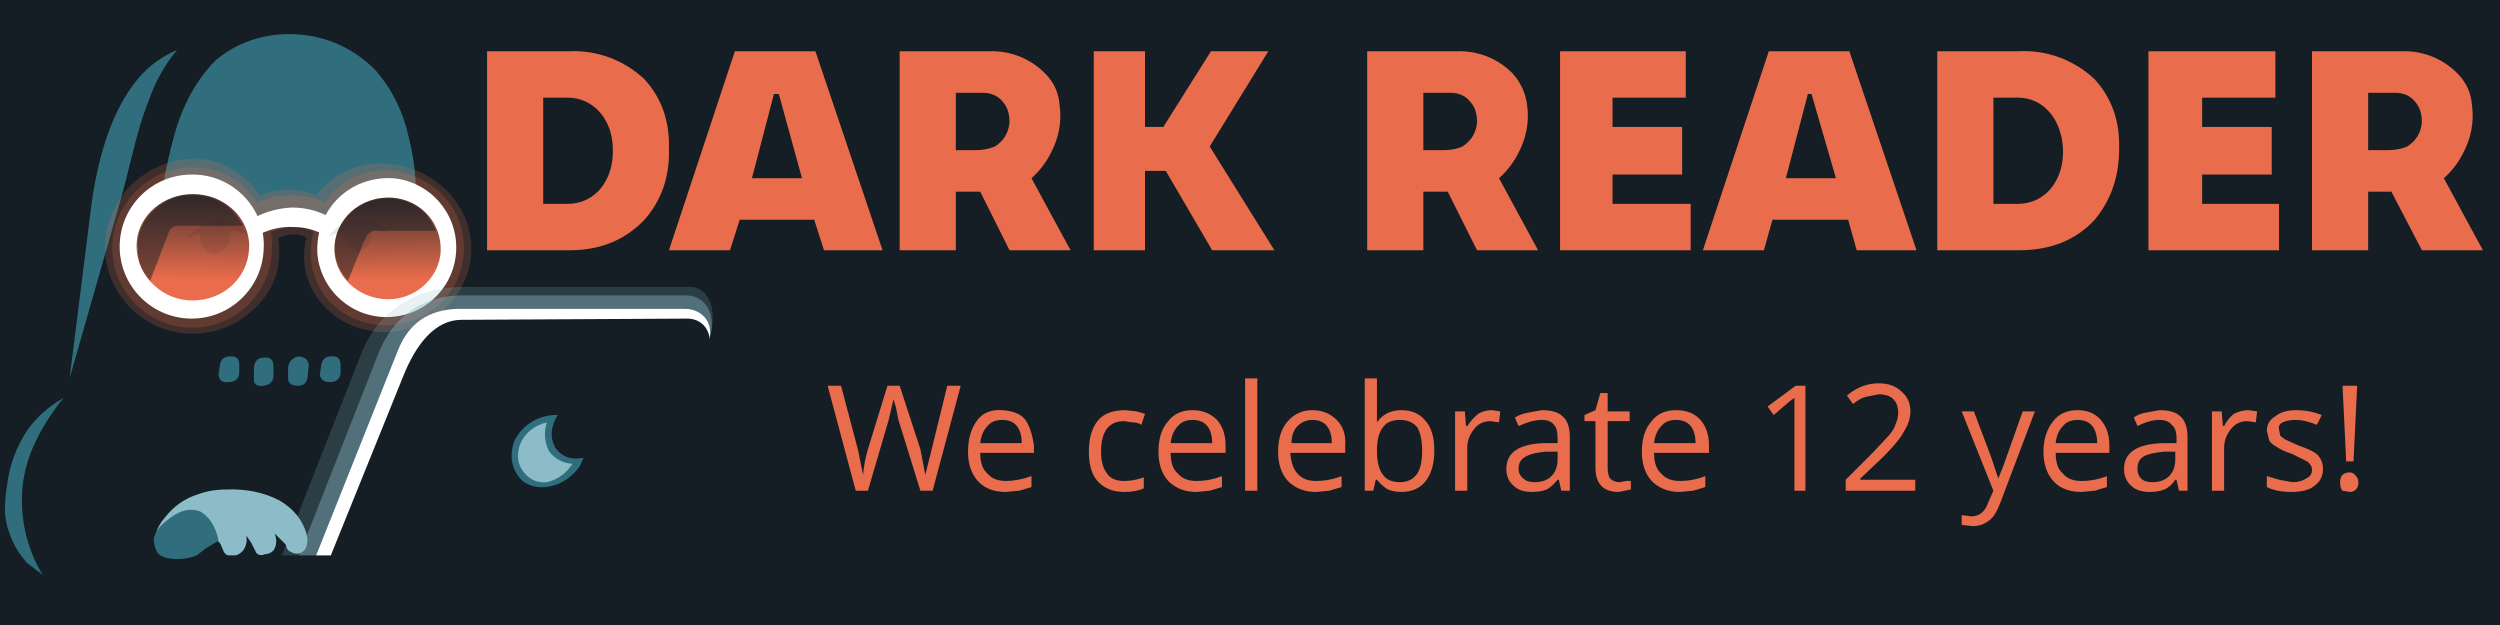
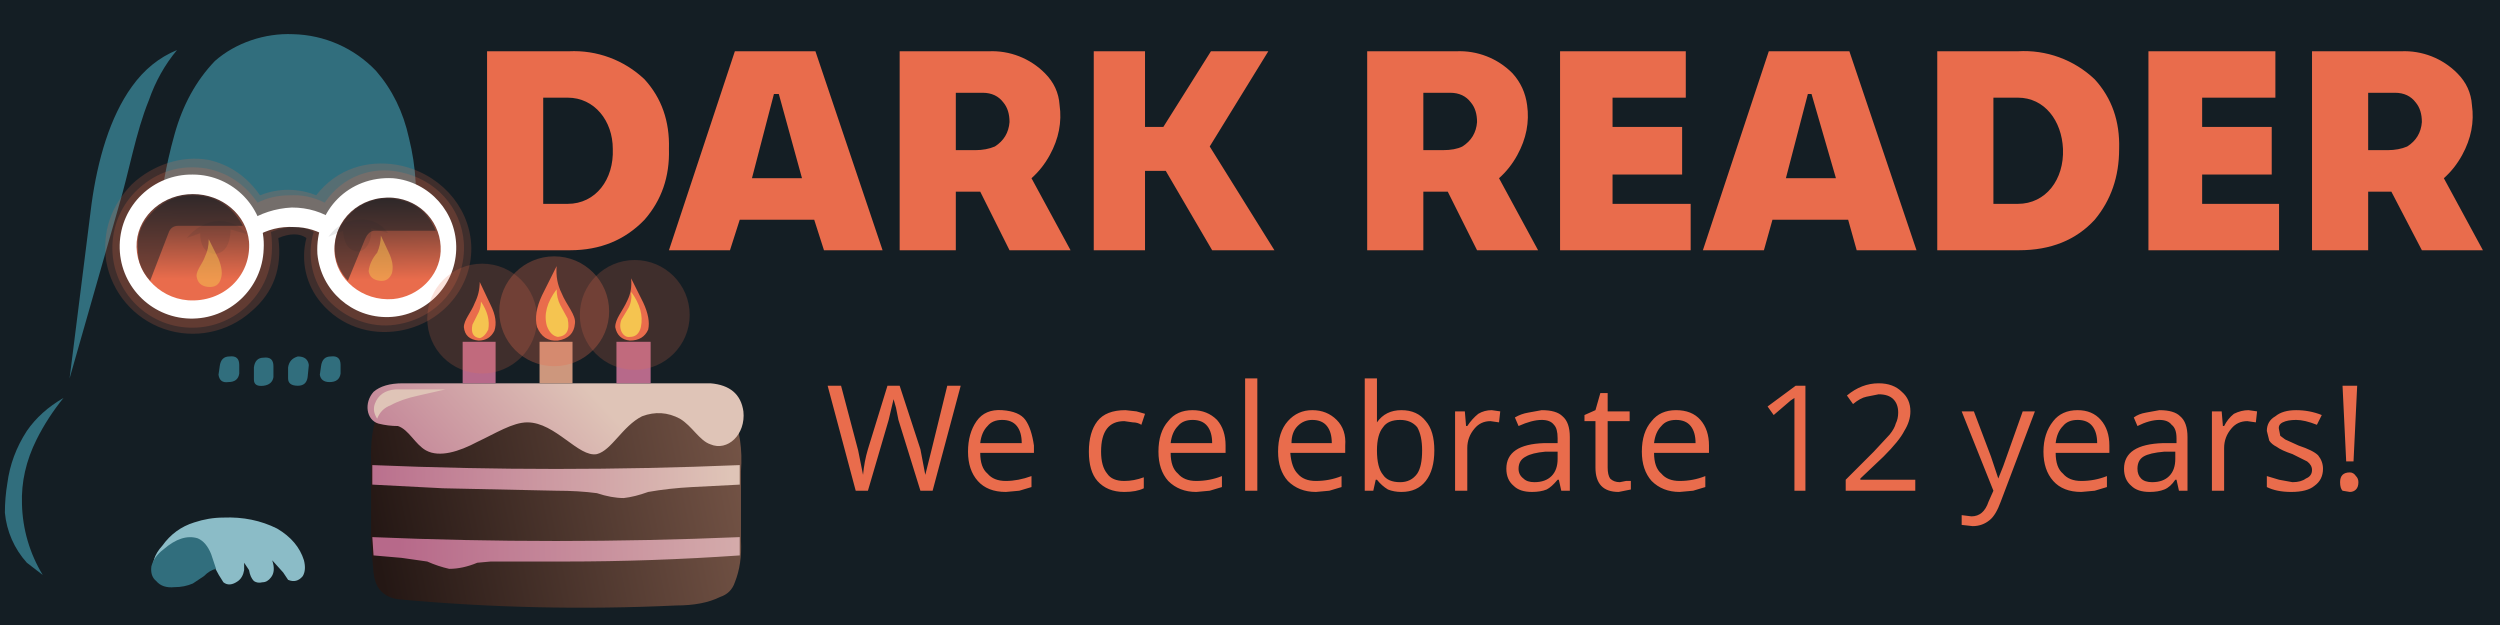
<svg xmlns="http://www.w3.org/2000/svg" viewBox="0 0 2048 512">
  <defs>
    <linearGradient id="a" x1="164.4" x2="163.3" y1="134.7" y2="228.9" gradientUnits="userSpaceOnUse">
      <stop offset="0%" stop-color="#141e24" />
      <stop offset="100%" stop-color="#e96c4c" />
    </linearGradient>
    <linearGradient id="b" x1="312.7" x2="313.8" y1="140.5" y2="229.2" gradientUnits="userSpaceOnUse">
      <stop offset="0%" stop-color="#141e24" />
      <stop offset="100%" stop-color="#e96c4c" />
    </linearGradient>
+     <linearGradient id="c" x1="954.3" x2="307.3" y1="315.6" y2="446.4" gradientUnits="userSpaceOnUse">
+       <stop offset="0%" stop-color="#cd977d" />
+       <stop offset="100%" stop-color="#241714" />
+     </linearGradient>
+     <linearGradient id="d" x1="710.2" x2="326.6" y1="444.4" y2="452.6" gradientUnits="userSpaceOnUse">
+       <stop offset="0%" stop-color="#dfc4b7" />
+       <stop offset="100%" stop-color="#b7698a" />
+     </linearGradient>
+     <linearGradient id="e" x1="599.1" x2="280.6" y1="382.8" y2="390" gradientUnits="userSpaceOnUse">
+       <stop offset="0%" stop-color="#dfc4b7" />
+       <stop offset="100%" stop-color="#b7698a" />
+     </linearGradient>
+     <linearGradient id="f" x1="463.4" x2="299.8" y1="298.3" y2="448" gradientUnits="userSpaceOnUse">
+       <stop offset="0%" stop-color="#dfc4b7" />
+       <stop offset="100%" stop-color="#b7698a" />
+     </linearGradient>
  </defs>
  <path fill="#141e24" d="M-34-22h2100v581H-34z" />
-   <g class="Group">
-     <path fill="#141e24" d="M211 277c56 3 109 21 136 59 19 26 23 59 11 87-17 39-65 60-123 60H67c-28 0-51-21-59-49q-8-27 1-55 9-25 29-45c38-37 105-60 173-57" />
-     <path fill="#316e7d" d="M52 326q-13 16-22 34-13 26-12 53a117 117 0 0 0 17 58l-13-10a71 71 0 0 1-18-41q0-12 2-24 3-23 16-43 11-16 30-27" />
-     <path fill="#8bbcc7" d="M178 443c4 2 4 9 7 11q5 4 12-1 4-3 5-9v-5l4 6 4 8q3 3 7 1 4 0 7-3 4-6 1-14l9 9q1 5 4 6 7 4 12-2 3-6 1-13-5-17-22-27-19-10-44-9-12 0-23 4-16 5-27 19-10 12-7 22 4 13 19 9 21-19 31-12" />
-     <path fill="#316e7d" d="M164 419q7 4 11 12 3 6 4 12l-10 6-8 6q-7 3-16 3-10 0-15-4-4-5-4-13 2-8 10-14 15-13 28-8" />
-     <path fill="#141e24" d="m55 321 19-140c4-28 7-55 17-79q15-36 43-56 35-20 78-20 45-2 80 19 22 16 34 42 17 40 14 86l-14 152q-57 10-116 10-77 0-155-14" />
-     <path fill="#316e7d" d="M145 41q-15 18-23 41c-11 27-16 58-25 88L57 310l18-143c5-36 15-71 33-96q15-21 37-30M240 28c-23-1-47 7-64 22q-23 24-33 60-11 39-14 81l59 11q20-26 49-27 32 1 54 29l48-18q5-37-4-73-7-32-27-55a97 97 0 0 0-68-30M253 299l-1 10q-1 7-8 7-8 0-8-6v-9q1-7 8-9 8 0 9 7M224 300v9q-1 6-8 7-8 1-8-5v-10q1-8 8-8 8-1 8 7M196 299v7q-1 7-9 7-7 1-8-6l1-7q1-8 8-8 8-1 8 7M279 299v7q-1 7-9 7-7 0-8-6l1-7q1-8 8-8 8-1 8 7" />
-     <path fill="#e96c4c" d="M213 160a61 61 0 0 1 46 0c17-22 42-29 66-25 34 6 59 33 61 65 2 34-23 65-59 71-24 4-48-4-64-23a59 59 0 0 1-12-53q-4-3-10-3t-13 3q5 37-22 60a72 72 0 0 1-119-41q-5-36 21-63c17-16 41-24 63-20q26 6 42 29" opacity=".2" />
-     <path fill="#e96c4c" d="M211 166q12-6 26-6 15-1 29 6c15-22 39-30 62-25 29 6 50 29 52 58 2 33-21 62-56 67-20 3-41-5-55-20a59 59 0 0 1-12-56q-7-4-16-4t-19 4q5 37-20 61a65 65 0 0 1-89-96q24-22 56-17 26 5 42 28" opacity=".2" />
-     <path fill="#fff" d="M322 146a57 57 0 1 1-62 62c-2-36 26-64 62-62M158 143c33 0 60 28 58 61a59 59 0 1 1-58-61" />
-     <path fill="#fff" d="M239 170q20 0 36 11l-5 14q-14-9-29-9-17-1-32 8l-7-12q17-11 37-12" />
-     <path fill="url(#a)" d="M158 159c24 0 44 17 46 39 2 28-21 50-50 48-25-2-44-24-42-48 2-22 22-39 46-39" />
-     <path fill="url(#b)" d="M322 162c23 2 40 21 39 44-1 20-18 37-39 39-25 2-47-16-48-39-1-26 21-46 48-44" />
-     <path fill="#141e24" d="M179 181q14 0 24 11l-14-4q-1 20-14 20-11-2-11-17l-11 4q11-13 26-14M295 180q14-1 23 11l-14-4c1 10-4 19-11 19q-11-1-12-17l-12 5q10-14 26-14" opacity=".1" />
-     <path fill="#141e24" d="m123 230 15-39q2-6 8-6h53q-11-20-31-24-28-5-46 16-11 12-9 29 0 13 10 24M285 230l14-34q3-7 8-7h50q-9-21-29-25c-20-5-39 4-49 21-8 14-6 32 6 45" opacity=".5" />
-     <path fill="#8bbcc7" d="m229 460 68-173c14-33 44-52 82-52h186c17 0 24 22 15 46l-65 168q-5 11-17 11z" opacity=".2" />
-     <path fill="#8bbcc7" d="m243 460 68-173q19-43 65-45h186c18 0 26 19 18 39l-65 168q-5 11-17 11z" opacity=".4" />
-     <path fill="#fff" d="m257 460 69-173q13-33 49-34h186c15 0 25 13 19 28l-65 168q-5 11-17 11z" />
-     <path fill="#141e24" d="M330 309c11-28 27-47 48-47l185-1c14 0 22 13 17 27l-70 178c-5 15-25 17-50 17H174q-5 0-8-3-3-5-3-11t3-10q4-4 10-4h95z" />
-     <path fill="#316e7d" d="M455 367q8 11 23 8l-3 7q-11 15-28 17-11 1-19-5-13-13-7-32a38 38 0 0 1 36-22q-9 14-2 27" />
-     <path fill="#8bbcc7" d="M450 370q7 9 19 10-8 12-21 15-10 1-17-6-10-10-5-25 6-14 22-18-4 13 2 24" />
-   </g>
+   <path fill="#141e24" d="M211 277c56 3 109 21 136 59 19 26 23 59 11 87-17 39-65 60-123 60H67c-28 0-51-21-59-49q-8-27 1-55 9-25 29-45c38-37 105-60 173-57" />
+   <path fill="#316e7d" d="M52 326q-13 16-22 34-13 26-12 53a117 117 0 0 0 17 58l-13-10a71 71 0 0 1-18-41q0-12 2-24 3-23 16-43 11-16 30-27" />
+   <path fill="#8bbcc7" d="M176 465q3 6 7 12 5 4 12-1 4-3 5-9v-6l4 6q1 6 4 9 3 2 7 1 4 0 7-4 4-5 1-14l9 10 4 6q7 3 12-3 3-5 1-13-5-16-22-26-20-10-44-9-12 0-24 4-16 5-26 19-10 11-7 22 4 13 19 8c12-11 25-16 31-12" />
+   <path fill="#316e7d" d="M162 441q7 3 11 13l4 12q-5 1-10 6l-9 6q-7 3-15 3-10 1-15-5-5-4-4-12 2-8 10-14 15-13 28-9" />
+   <path fill="#141e24" d="m55 321 19-140c4-28 7-55 17-79q15-36 43-56 35-20 78-20 45-2 80 19 22 16 34 42 17 40 14 86l-14 152q-57 10-116 10-77 0-155-14" />
+   <path fill="#316e7d" d="M145 41q-15 18-23 41c-11 27-16 58-25 88L57 310l18-143c5-36 15-71 33-96q15-21 37-30M240 28c-23-1-47 7-64 22q-23 24-33 60-11 39-14 81l59 11q20-26 49-27 32 1 54 29l48-18q5-37-4-73-7-32-27-55a97 97 0 0 0-68-30M253 299l-1 10q-1 7-8 7-8 0-8-6v-9q1-7 8-9 8 0 9 7M224 300v9q-1 6-8 7-8 1-8-5v-10q1-8 8-8 8-1 8 7M196 299v7q-1 7-9 7-7 1-8-6l1-7q1-8 8-8 8-1 8 7M279 299v7q-1 7-9 7-7 0-8-6l1-7q1-8 8-8 8-1 8 7" />
+   <path fill="#e96c4c" d="M213 160a61 61 0 0 1 46 0c17-22 42-29 66-25 34 6 59 33 61 65 2 34-23 65-59 71-24 4-48-4-64-23a59 59 0 0 1-12-53q-4-3-10-3t-13 3q5 37-22 60a72 72 0 0 1-119-41q-5-36 21-63c17-16 41-24 63-20q26 6 42 29" opacity=".2" />
+   <path fill="#e96c4c" d="M211 166q12-6 26-6 15-1 29 6c15-22 39-30 62-25 29 6 50 29 52 58 2 33-21 62-56 67-20 3-41-5-55-20a59 59 0 0 1-12-56q-7-4-16-4t-19 4q5 37-20 61a65 65 0 0 1-89-96q24-22 56-17 26 5 42 28" opacity=".2" />
+   <path fill="#fff" d="M322 146a57 57 0 1 1-62 62c-2-36 26-64 62-62M158 143c33 0 60 28 58 61a59 59 0 1 1-58-61" />
+   <path fill="#fff" d="M239 170q20 0 36 11l-5 14q-14-9-29-9-17-1-32 8l-7-12q17-11 37-12" />
+   <path fill="url(#a)" d="M158 159c24 0 44 17 46 39 2 28-21 50-50 48-25-2-44-24-42-48 2-22 22-39 46-39" />
+   <path fill="url(#b)" d="M322 162c23 2 40 21 39 44-1 20-18 37-39 39-25 2-47-16-48-39-1-26 21-46 48-44" />
+   <path fill="#141e24" d="M179 181q14 0 24 11l-14-4q-1 20-14 20-11-2-11-17l-11 4q11-13 26-14M295 180q14-1 23 11l-14-4c1 10-4 19-11 19q-11-1-12-17l-12 5q10-14 26-14" opacity=".1" />
+   <path fill="#141e24" d="m123 230 15-39q2-6 8-6h53q-11-20-31-24-28-5-46 16-11 12-9 29 0 13 10 24M285 230l14-34q3-7 8-7h50q-9-21-29-25c-20-5-39 4-49 21-8 14-6 32 6 45" opacity=".5" />
+   <path fill="#f5c450" d="m312 193 7 15q4 9 2 16-3 7-10 6-8-1-9-8 1-8 7-15 3-7 3-14M171 196l8 16q4 10 2 16-2 8-11 7-8-1-9-9c0-5 5-10 7-16q3-6 3-14" opacity=".5" />
+   <path fill="url(#c)" d="M311 483q-4-5-5-14l-2-23v-67q-1-25 6-42 6-13 20-14h249q14 1 21 16 9 20 7 47v57q1 19-5 34-3 9-12 12-14 7-36 7a1636 1636 0 0 1-227-5q-10-1-16-8" />
+   <path fill="url(#d)" d="M305 440a3562 3562 0 0 0 301 0v15q-72 5-143 5h-61l-11 1q-12 5-23 5-9-2-18-6l-21-3-23-2z" />
+   <path fill="url(#e)" d="M305 381a3589 3589 0 0 0 301 0v16l-39 2q-19 1-36 4-11 4-20 5-10 0-22-4-15-2-33-2l-93-2-58-3z" />
+   <path fill="url(#f)" d="M330 314h252q24 2 27 23c2 19-13 33-27 27-9-3-15-15-25-21q-15-8-31-2c-16 8-25 28-37 31-15 3-34-26-57-26-12 0-26 9-41 16-15 8-31 13-42 7-9-5-14-17-23-20q-8 0-16-2c-10-3-12-17-4-26q8-7 24-7" />
+   <path fill="#b7698a" d="M379 280h27v34h-27z" />
+   <path fill="#cd977d" d="M442 280h27v34h-27z" />
+   <path fill="#b7698a" d="M505 280h28v34h-28z" />
+   <path fill="#e96c4c" d="M350 261a45 45 0 1 1 45 45c-25 0-45-20-45-45M475 258a45 45 0 1 1 45 45c-25 0-45-20-45-45" opacity=".2" />
+   <path fill="#e96c4c" d="M409 255a45 45 0 1 1 45 45c-25 0-45-20-45-45" opacity=".3" />
+   <path fill="#e96c4c" d="m456 218-12 24q-7 15-4 26 5 12 17 11 13-2 14-14c1-7-7-15-11-25q-5-10-4-22" />
+   <path fill="#f5c450" d="M457 276q-6-1-9-9-4-14 8-30 0 7 3 13l6 11q3 14-8 15" />
+   <path fill="#e96c4c" d="m517 228 10 20q6 13 4 22-4 9-15 9-10-1-12-11c0-7 6-13 10-22q4-8 3-18M393 231l9 19q6 12 3 21-4 8-13 8-11-1-12-11c0-6 6-12 9-20q4-8 4-17" />
+   <path fill="#f5c450" d="M516 276q7 0 9-8 3-14-8-29 1 7-2 13l-6 10c-3 8 2 15 7 14M393 277q4-1 7-7 2-11-6-23 0 6-3 11l-4 8q-2 10 6 11" />
+   <path fill="#dfc4b7" d="m533 318 52 1q14 1 18 15 3 10-5 19-1-12-10-18-9-7-23-10zM365 319h-41q-13 1-17 12-2 6 2 12 3-8 11-11 9-5 23-8z" />
  <path fill="#e96c4c" d="M399 42v163h68q37 0 61-25 21-24 20-58 1-34-20-57a84 84 0 0 0-62-23zm46 38h20c22 0 37 19 37 42 1 25-14 45-37 45h-20zm157-38-54 163h50l8-25h61l8 25h48L668 42zm32 35h4l19 69h-41zm103-35v163h46v-48h20l24 48h50l-32-59q9-8 15-19 11-20 8-41-1-15-12-26a61 61 0 0 0-46-18zm46 34h22q11 0 17 8 5 6 5 16-1 13-12 20-7 3-16 3h-16zm113-34v163h42v-65h17l38 65h51l-53-85 48-78h-47l-39 62h-15V42zm382 0v163h107v-38h-64v-24h57v-39h-57V80h60V42zm616 0v163h46v-48h19l25 48h50l-32-59q9-8 15-19 11-20 8-41-1-15-12-26a61 61 0 0 0-46-18zm46 34h22q11 0 17 8 5 6 5 16-1 13-12 20-7 3-16 3h-16zm-820-34v163h46v-48h20l24 48h50l-32-59q9-8 15-19 11-20 8-41-2-15-12-26a61 61 0 0 0-46-18zm46 34h22q11 0 17 8 5 6 5 16-1 13-12 20-6 3-16 3h-16zm283-34-54 163h50l7-25h62l7 25h49l-55-163zm32 35h3l20 69h-41zm106-35v163h67q39 0 62-25 20-24 20-58 1-34-20-57a84 84 0 0 0-63-23zm46 38h20c22 0 36 19 37 42 1 25-14 45-37 45h-20zm127-38v163h107v-38h-63v-24h57v-39h-57V80h60V42z" />
  <path fill="#e96c4c" d="M764 402h-10l-18-58-2-10-2-7-4 17-17 58h-10l-23-86h11l14 53 4 20q1-11 4-21l16-52h10l17 52 4 21 5-20 13-53h11zm60 1q-15 0-23-9t-8-24 7-25 21-9 19 8 7 21v6h-44q0 12 6 17 5 6 15 6t21-4v9l-10 3zm-3-59q-8 0-12 5-5 5-6 14h34q0-9-4-14t-12-5m100 59q-14 0-22-9-7-8-7-24t7-25 23-9l9 1 7 2-3 9q-3-2-7-2l-7-1q-19 0-19 25 0 12 5 18 4 6 14 6 8 0 16-3v9q-6 3-16 3m59 0q-14 0-23-9-8-9-8-24 0-16 8-25 7-9 20-9 12 0 20 8 7 8 7 21v6h-45q0 12 6 17 5 6 15 6 11 0 21-4v9l-10 3zm-3-59q-8 0-12 5-5 5-6 14h34q0-9-4-14t-12-5m53 58h-10v-92h10zm48 1q-14 0-23-9-8-9-8-24 0-16 8-25t20-9 20 8 7 21v6h-45q1 12 6 17 5 6 15 6 11 0 21-4v9l-10 3zm-3-59q-7 0-12 5t-5 14h33q0-9-4-14t-12-5m73-8q13 0 20 9 7 8 7 24t-7 25-20 9q-6 0-11-2-5-3-9-8h-1l-2 9h-7v-92h10v36q7-10 20-10m-1 8q-10 0-14 6-5 6-5 19 0 14 5 20 4 6 14 6 9 0 14-7 4-6 4-19 0-12-4-19-5-6-14-6m75-8 7 1-1 9-7-1q-8 0-13 6-6 7-6 16v35h-10v-65h8l1 12h1q4-6 9-10 5-3 11-3m57 66-2-9h-1q-5 6-9 8-5 2-12 2-10 0-15-5-6-5-6-14 0-20 31-21h11v-4q0-8-3-11-3-4-10-4-8 0-19 5l-3-7q5-3 11-4l11-2q12 0 17 5 6 5 6 17v44zm-22-7q9 0 14-5t5-14v-6h-10q-11 1-16 4-6 3-6 10 0 5 4 8 3 3 9 3m70 0 5-1h4v7l-5 1-5 1q-19 0-19-20v-38h-9v-5l9-4 4-14h6v15h18v8h-18v38q0 6 2 9 3 3 8 3m49 8q-14 0-23-9-8-9-8-24 0-16 8-25 7-9 20-9t20 8q7 8 7 21v6h-45q0 12 6 17 5 6 15 6 11 0 21-4v9l-10 3zm-3-59q-8 0-12 5-5 5-6 14h34q0-9-4-14t-12-5m106 58h-9v-76l-3 2-14 12-5-7 23-17h8zm90 0h-57v-9l23-23 13-14q4-5 5-9 2-4 2-9 0-7-4-11t-12-4l-10 2q-5 1-11 6l-5-7q12-10 26-10 12 0 19 7 7 6 7 16 0 8-5 16-4 8-17 21l-19 18v1h45zm38-65h10l14 37 6 18 4-10 16-45h10l-28 74q-4 11-9 15-6 5-14 5l-9-1v-8l8 1q10 0 14-12l4-9zm98 66q-15 0-23-9t-8-24 8-25q7-9 20-9 12 0 19 8t7 21v6h-44q0 12 6 17 5 6 15 6 11 0 21-4v9l-10 3zm-3-59q-8 0-12 5-5 5-6 14h34q0-9-4-14t-12-5m83 58-2-9h-1q-4 6-9 8t-12 2q-10 0-15-5-6-5-6-14 0-20 32-21h11v-4q0-8-4-11-3-4-10-4-8 0-18 5l-3-7q4-3 10-4l11-2q12 0 17 5 6 5 6 17v44zm-22-7q9 0 14-5t5-14v-6h-9q-12 1-17 4t-5 10q0 5 3 8t9 3m79-59 7 1-1 9-7-1q-8 0-13 6-6 7-6 16v35h-10v-65h8l1 12h1q3-6 8-10 6-3 12-3m61 48q0 9-7 14-6 5-19 5-12 0-20-4v-9l10 3 11 2q7 0 11-3 5-2 5-7 0-4-4-7l-12-6q-9-3-13-6-4-2-6-5l-2-8q0-8 7-12 6-5 17-5t21 4l-4 8q-10-4-17-4t-11 2-3 6l1 5 4 3 11 5q12 4 16 8 4 5 4 11m25-6h-6l-3-62h12zm-11 17q0-8 8-8 3 0 5 3 2 2 2 5 0 4-2 6t-5 2l-6-1q-2-2-2-7" />
</svg>
